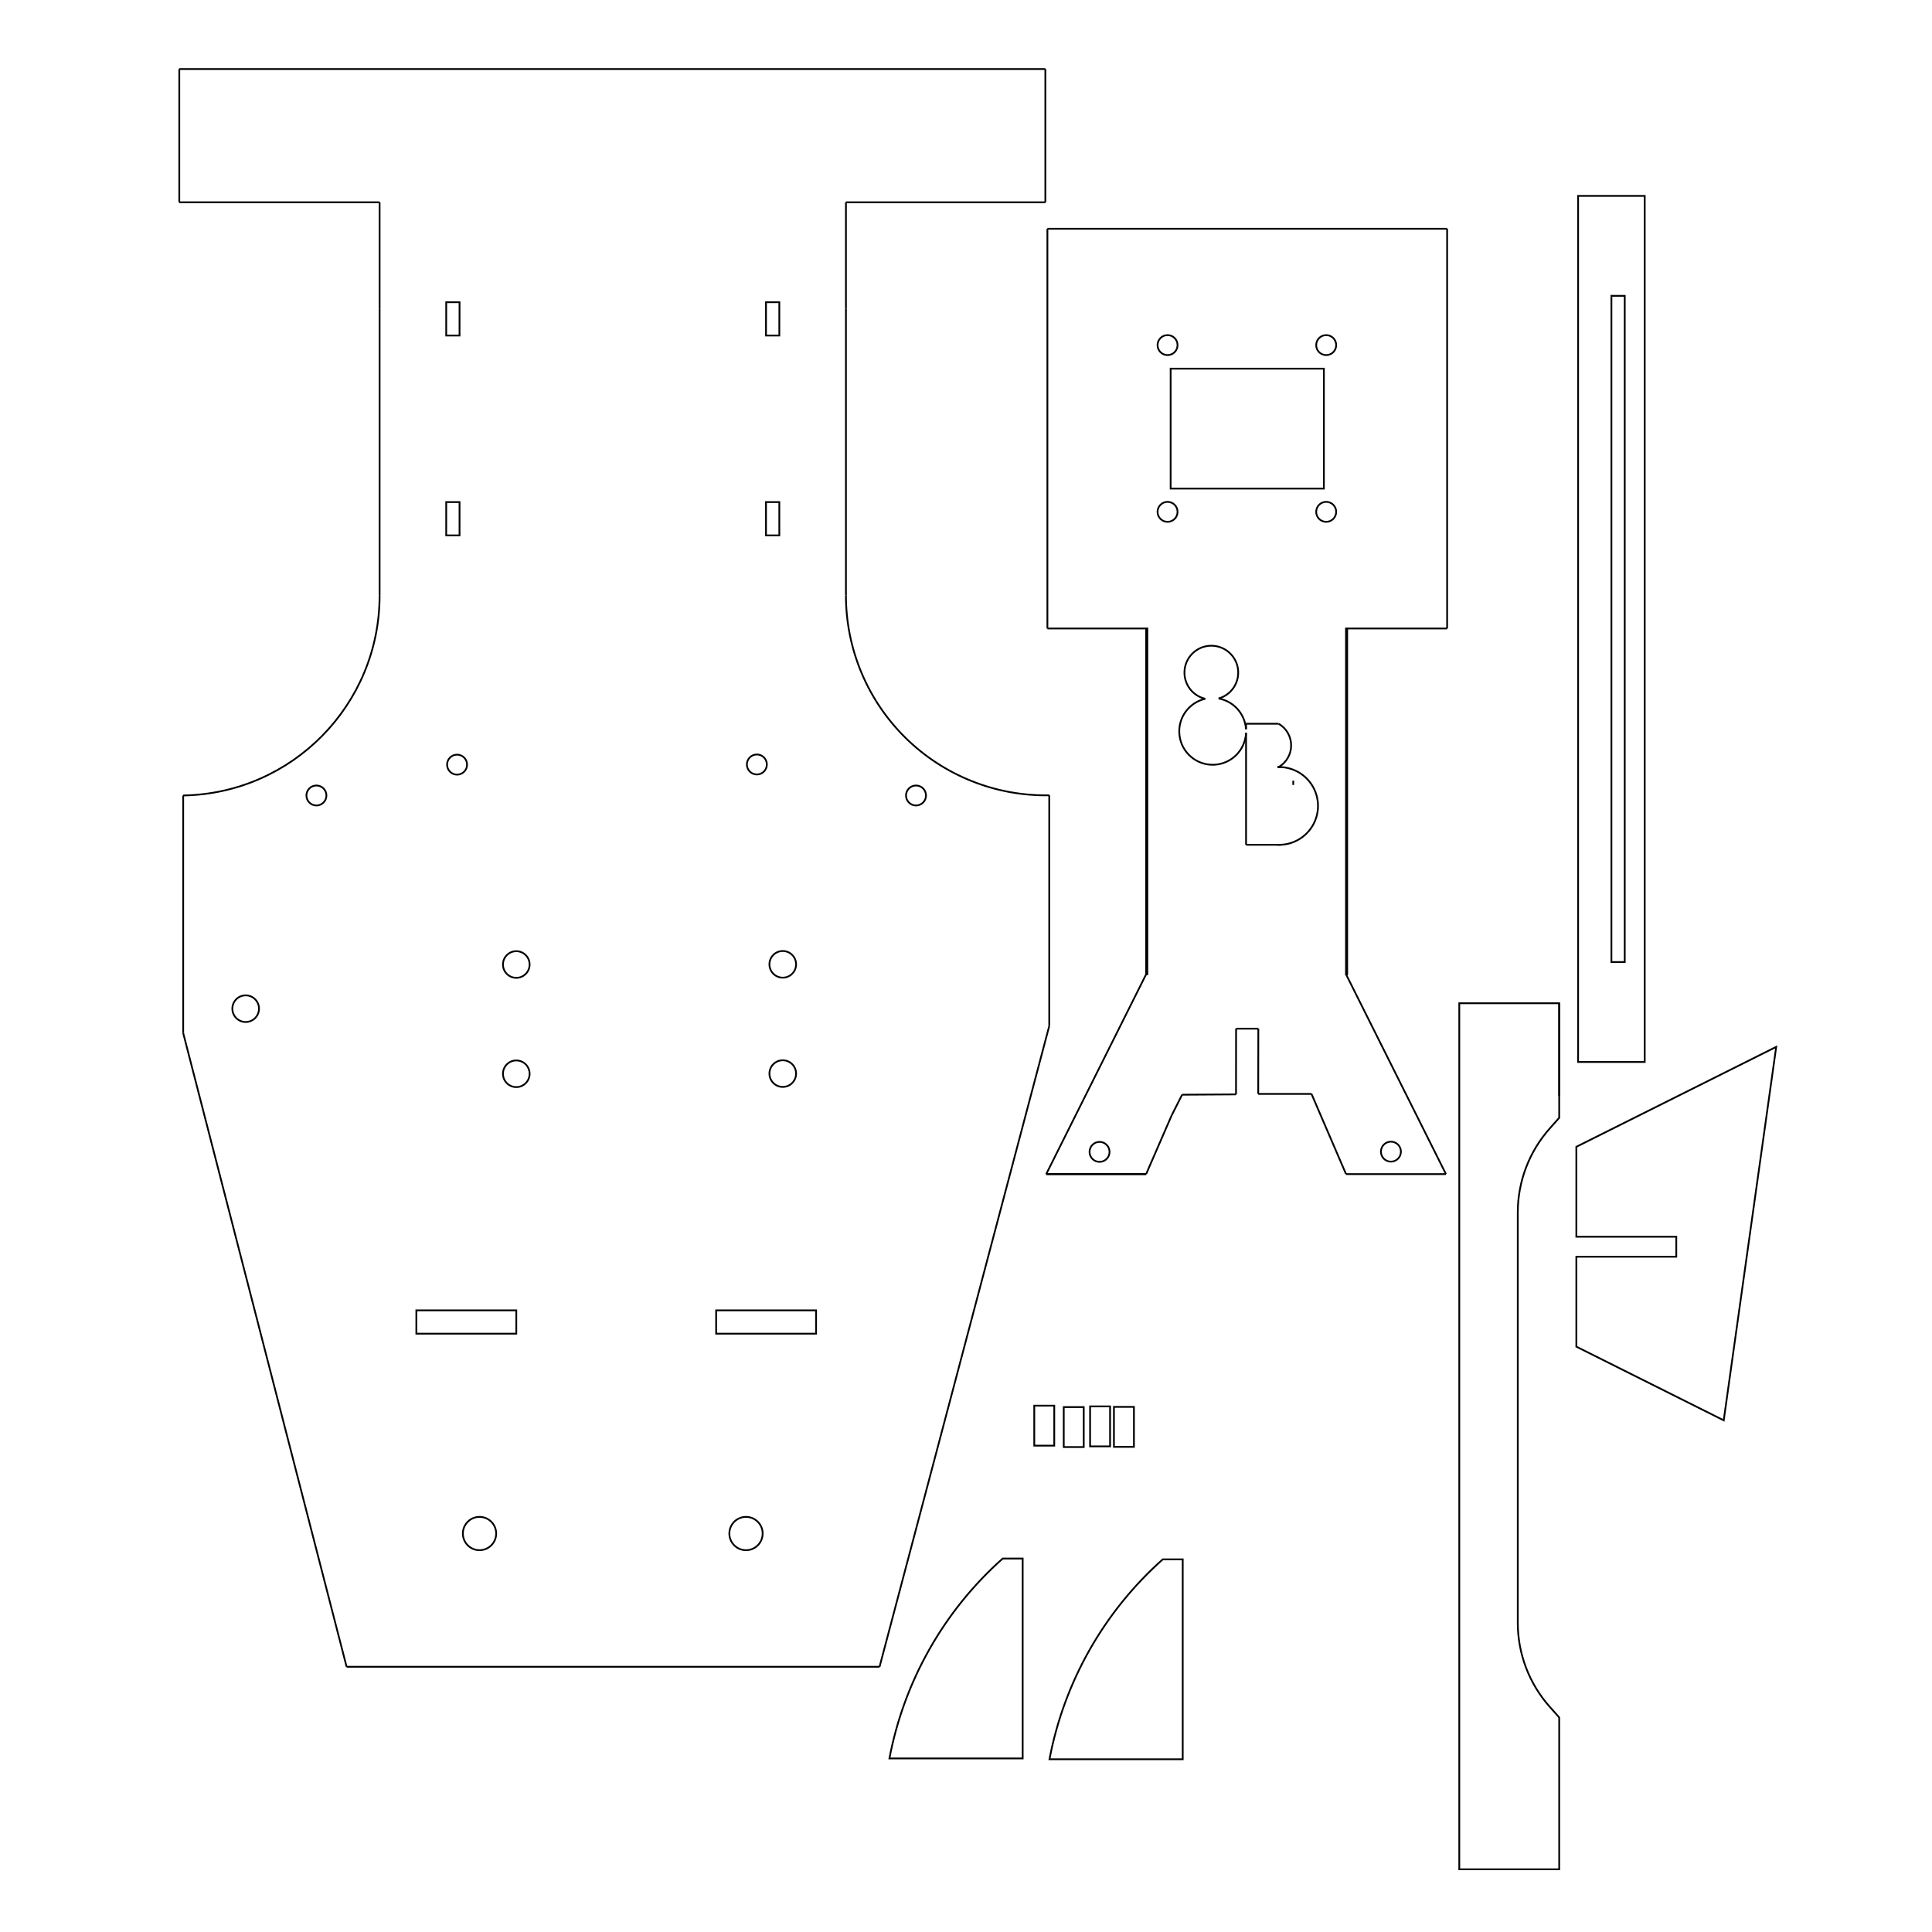
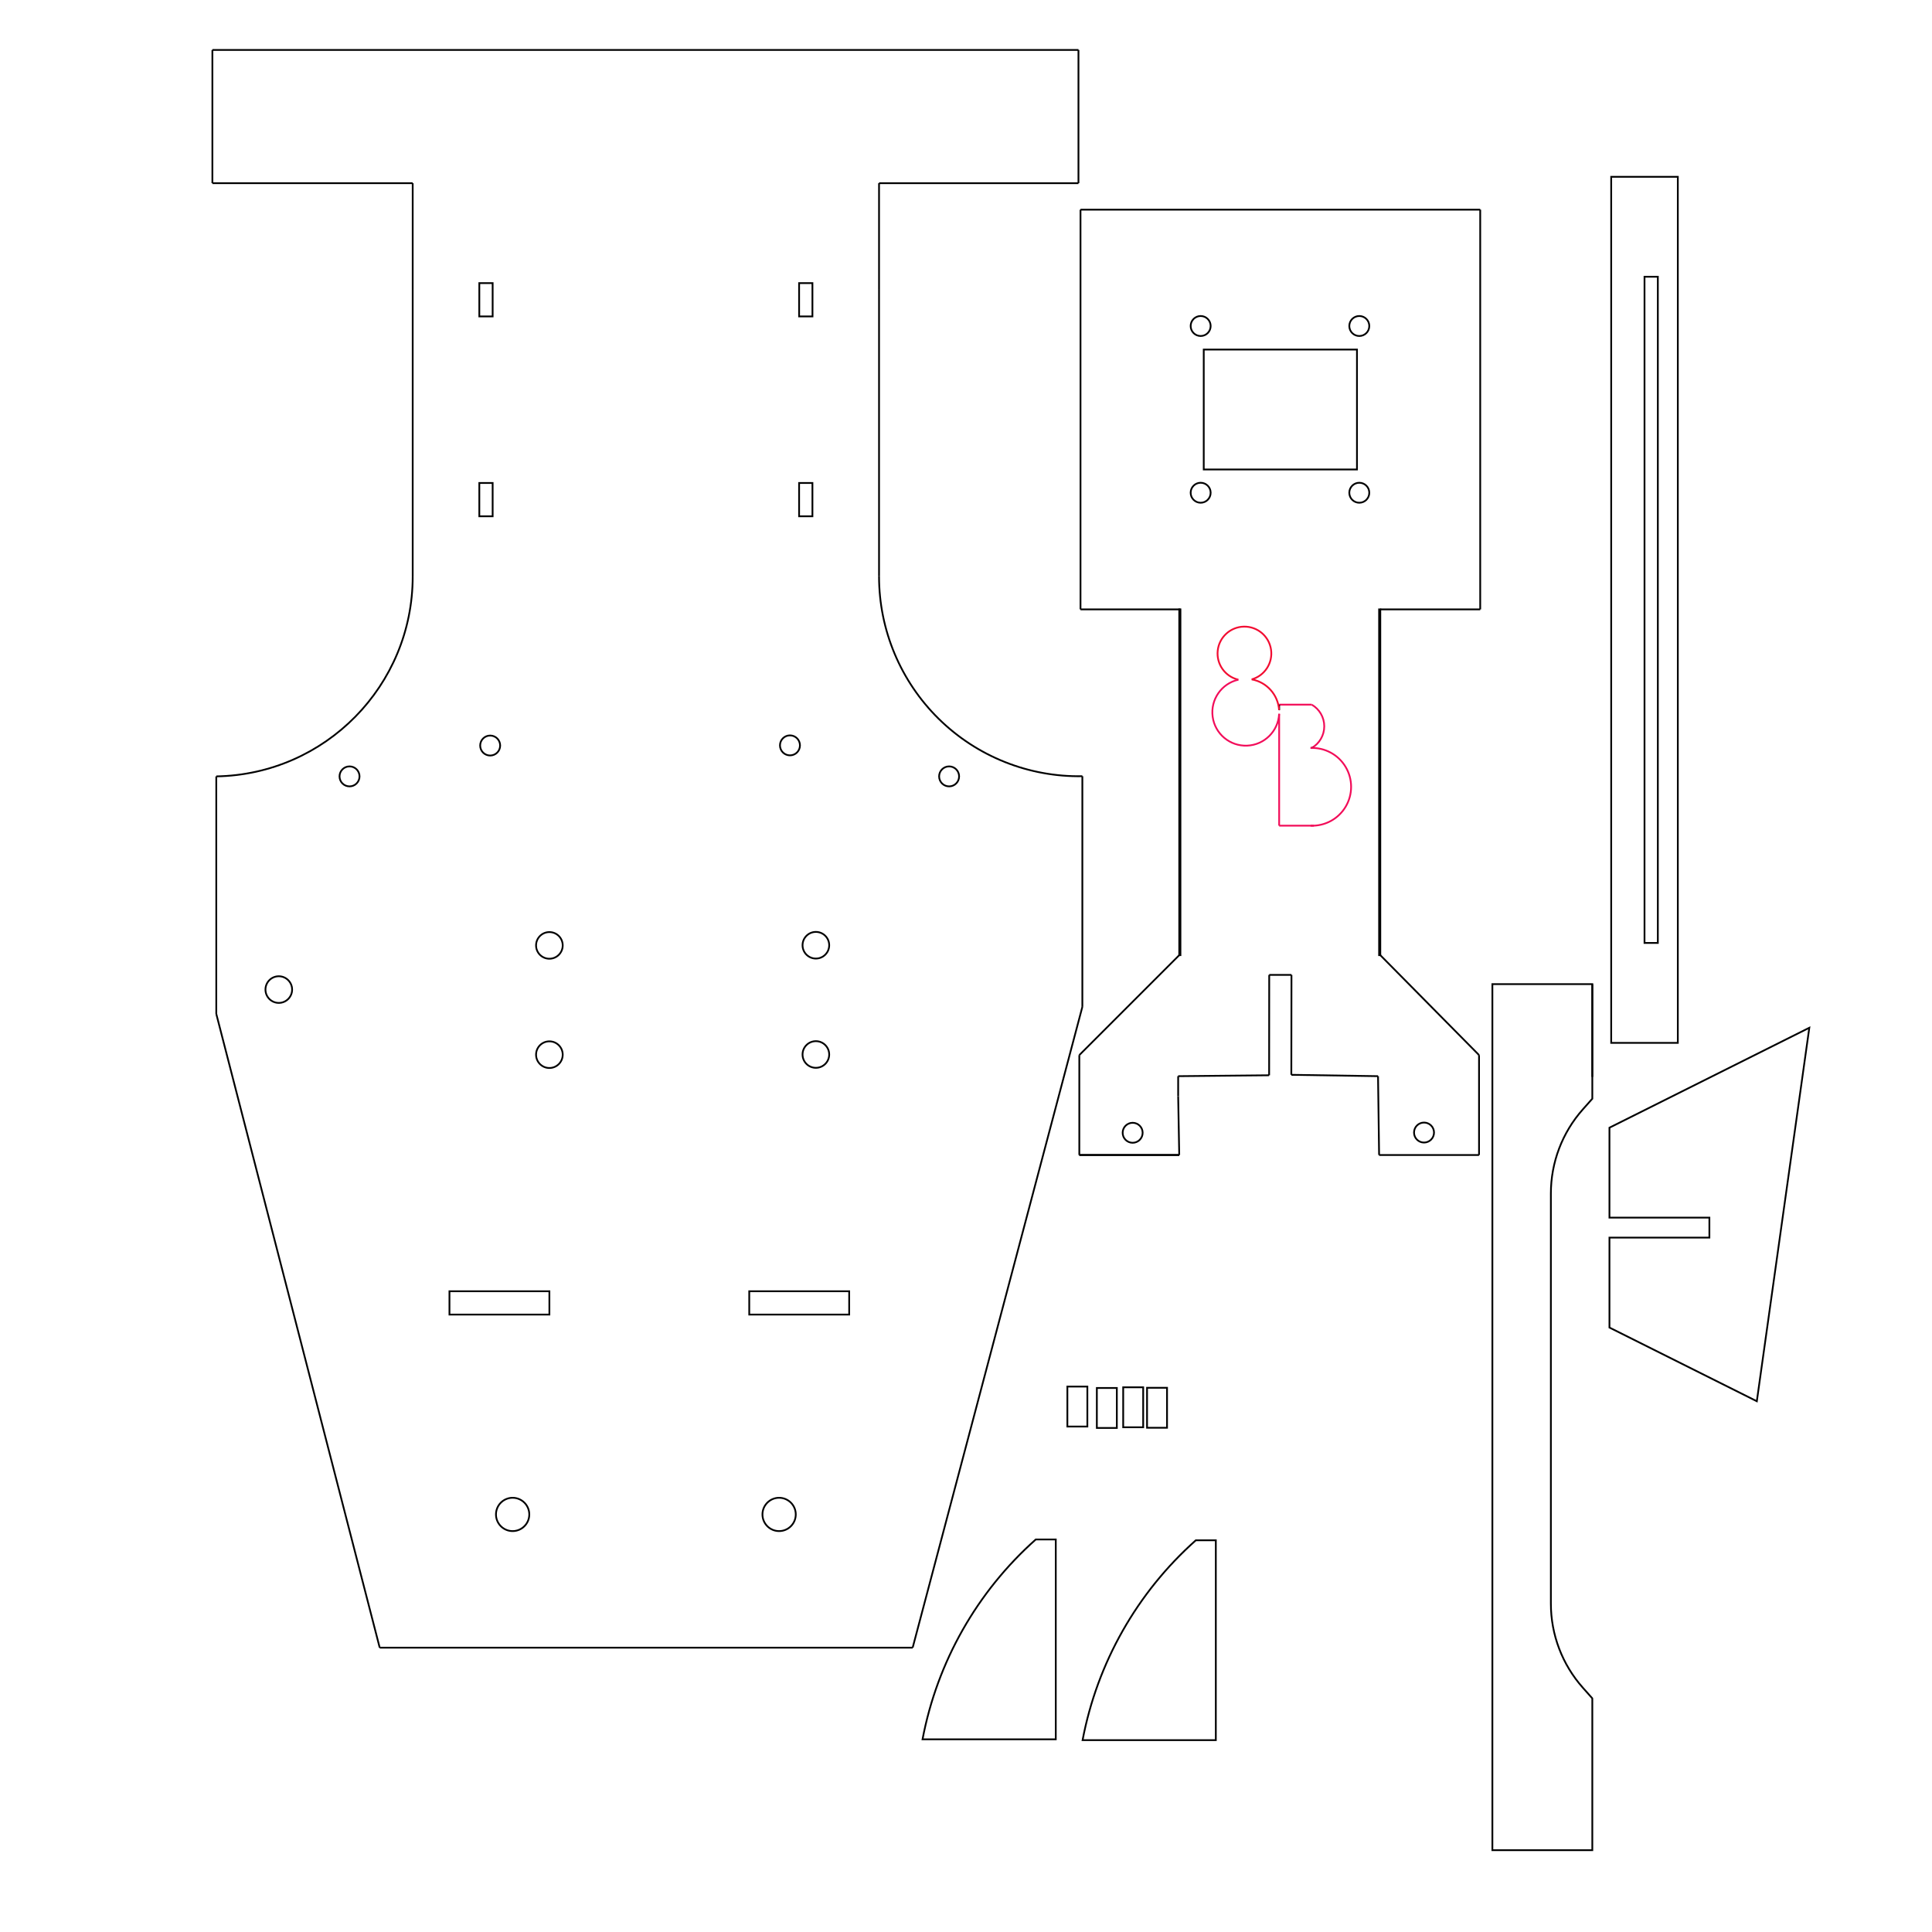
<svg xmlns="http://www.w3.org/2000/svg" width="290mm" height="290mm" viewBox="0 0 290 290" version="1.1" id="svg1" xml:space="preserve">
  <defs id="defs1">
    <marker id="DistanceX" orient="auto" refX="0.0" refY="0.0" style="overflow:visible">
      <path d="M 3,-3 L -3,3 M 0,-5 L  0,5" style="stroke:#000000; stroke-width:0.5" id="path1" />
    </marker>
    <pattern id="Hatch" patternUnits="userSpaceOnUse" width="8" height="8" x="0" y="0">
      <path d="M8 4 l-4,4" stroke="#000000" stroke-width="0.25" linecap="square" id="path2" />
      <path d="M6 2 l-4,4" stroke="#000000" stroke-width="0.25" linecap="square" id="path3" />
      <path d="M4 0 l-4,4" stroke="#000000" stroke-width="0.25" linecap="square" id="path4" />
    </pattern>
    <symbol id="*MODEL_SPACE" />
    <symbol id="*PAPER_SPACE" />
-     <marker id="DistanceX-2" orient="auto" refX="0.0" refY="0.0" style="overflow:visible">
-       <path d="M 3,-3 L -3,3 M 0,-5 L  0,5" style="stroke:#000000; stroke-width:0.5" id="path1-6" />
-     </marker>
-     <pattern id="Hatch-3" patternUnits="userSpaceOnUse" width="8" height="8" x="0" y="0">
-       <path d="M8 4 l-4,4" stroke="#000000" stroke-width="0.25" linecap="square" id="path2-0" />
-       <path d="M6 2 l-4,4" stroke="#000000" stroke-width="0.25" linecap="square" id="path3-1" />
-       <path d="M4 0 l-4,4" stroke="#000000" stroke-width="0.25" linecap="square" id="path4-2" />
-     </pattern>
-     <symbol id="*MODEL_SPACE-3" />
-     <symbol id="*PAPER_SPACE-4" />
-     <marker id="DistanceX-25" orient="auto" refX="0.0" refY="0.0" style="overflow:visible">
-       <path d="M 3,-3 L -3,3 M 0,-5 L  0,5" style="stroke:#000000; stroke-width:0.5" id="path1-4" />
-     </marker>
-     <pattern id="Hatch-8" patternUnits="userSpaceOnUse" width="8" height="8" x="0" y="0">
-       <path d="M8 4 l-4,4" stroke="#000000" stroke-width="0.25" linecap="square" id="path2-7" />
-       <path d="M6 2 l-4,4" stroke="#000000" stroke-width="0.25" linecap="square" id="path3-13" />
-       <path d="M4 0 l-4,4" stroke="#000000" stroke-width="0.25" linecap="square" id="path4-0" />
-     </pattern>
-     <symbol id="*MODEL_SPACE-6" />
-     <symbol id="*PAPER_SPACE-8" />
  </defs>
  <g id="layer1">
-     <g id="g97" transform="matrix(0.2645833,0,0,0.2645833,236.8778,-292.5938)">
+     <g id="g99" transform="matrix(0.2645833,0,0,0.2645833,241.8469,-295.4606)">
      <path d="" style="fill:none;stroke:#000000" id="path5" />
      <path d="" style="fill:none;stroke:#000000" id="path6" />
      <path d="" style="fill:none;stroke:#000000" id="path7" />
      <path d="" style="fill:none;stroke:#000000" id="path8" />
      <path style="fill:none;stroke:#000000" d="m -300.026,1557.06 v 130.87" id="path9" />
      <path style="fill:none;stroke:#000000" d="M -791.365,1691.91 V 1557.16" id="path10" />
      <path d="m -642.139,1277.319 v 18.898 h 7.559 v -18.898 z" style="fill:none;stroke:#000000" id="path11" />
      <path d="m -630.311,1539.666 a 5.669,5.669 0 0 0 -11.339,0 5.669,5.669 0 0 0 11.339,0 z" style="fill:none;stroke:#000000" id="path12" />
      <path d="m -594.829,1653.051 a 7.559,7.559 0 0 0 -15.118,0 7.559,7.559 0 0 0 15.118,0 z" style="fill:none;stroke:#000000" id="path13" />
      <path d="m -659.081,1849.259 h 56.693 v 13.228 h -56.693 z" style="fill:none;stroke:#000000" id="path14" />
      <path d="m -453.163,1296.217 v -18.898 h -7.559 v 18.898 z" style="fill:none;stroke:#000000" id="path15" />
      <path d="m -642.139,1390.705 h 7.559 v 18.898 h -7.559 z" style="fill:none;stroke:#000000" id="path16" />
      <path d="m -460.722,1390.705 h 7.559 v 18.898 h -7.559 z" style="fill:none;stroke:#000000" id="path17" />
      <path d="m -460.233,1539.567 a 5.669,5.669 0 0 0 -11.339,0 5.669,5.669 0 0 0 11.339,0 z" style="fill:none;stroke:#000000" id="path18" />
      <path d="m -443.648,1652.953 a 7.559,7.559 0 0 0 -15.118,0 7.559,7.559 0 0 0 15.118,0 z" style="fill:none;stroke:#000000" id="path19" />
      <path d="m -594.829,1715.036 a 7.559,7.559 0 0 0 -15.118,0 7.559,7.559 0 0 0 15.118,0 z" style="fill:none;stroke:#000000" id="path20" />
      <path d="m -443.648,1714.937 a 7.559,7.559 0 0 0 -15.118,0 7.559,7.559 0 0 0 15.118,0 z" style="fill:none;stroke:#000000" id="path21" />
      <path d="m -489.002,1849.259 h 56.693 v 13.228 h -56.693 z" style="fill:none;stroke:#000000" id="path22" />
      <path d="m -613.793,1975.873 a 9.449,9.449 0 0 0 -18.898,0 9.449,9.449 0 0 0 18.898,0 z" style="fill:none;stroke:#000000" id="path23" />
      <path d="m -462.612,1975.873 a 9.449,9.449 0 0 0 -18.898,0 9.449,9.449 0 0 0 18.898,0 z" style="fill:none;stroke:#000000" id="path24" />
      <path style="fill:none;stroke:#000000" d="m -698.654,2051.46 h 302.362" id="path25" />
      <path style="fill:none;stroke:#000000" d="m -791.365,1691.91 92.711,359.55" id="path26" />
      <path style="fill:none;stroke:#000000" d="m -300.026,1687.93 -96.266,363.53" id="path27" />
      <path style="fill:none;stroke:#000000" d="m -245.055,1771.96 h 0.002" id="path28" />
-       <path style="fill:none;stroke:#000000" d="m -181.417,1689.45 -0.053,37.02" id="path29" />
-       <path style="fill:none;stroke:#000000" d="M -74.977,1771.96 -131.67,1658.58" id="path30" />
-       <path d="m -137.241,1301.652 a 5.669,5.669 0 0 0 -11.339,0 5.669,5.669 0 0 0 11.339,0 z" style="fill:none;stroke:#000000" id="path31" />
-       <path d="m -144.227,1315.016 v 68.031 h -86.929 v -68.031 z" style="fill:none;stroke:#000000" id="path32" />
-       <path style="fill:none;stroke:#000000" d="m -245.055,1658.58 -56.693,113.38" id="path33" />
-       <path d="m -227.241,1396.247 a 5.669,5.669 0 0 0 -11.339,0 5.669,5.669 0 0 0 11.339,0 z" style="fill:none;stroke:#000000" id="path34" />
-       <path style="fill:none;stroke:#000000" d="m -181.47,1726.47 h 30.223" id="path35" />
-       <path d="m -131.678,1771.964 h 0.114 56.587 z" style="fill:none;stroke:#000000" id="path36" />
-       <path d="m -131.67,1658.577 h 0.671 v -196.161 h -0.671 z" style="fill:none;stroke:#000000" id="path37" />
-       <path d="m -137.241,1396.247 a 5.669,5.669 0 0 0 -11.339,0 5.669,5.669 0 0 0 11.339,0 z" style="fill:none;stroke:#000000" id="path38" />
-       <path d="m -227.241,1301.652 a 5.669,5.669 0 0 0 -11.339,0 5.669,5.669 0 0 0 11.339,0 z" style="fill:none;stroke:#000000" id="path39" />
-       <path d="m -131.675,1771.923 c 0,0.011 -0.003,0.031 -0.003,0.041" style="fill:none;stroke:#000000" id="path40" />
-       <path d="m -244.384,1462.417 h -0.671 v 196.159 h 0.671 z" style="fill:none;stroke:#000000" id="path41" />
-       <path style="fill:none;stroke:#000000" d="m -224.655,1726.92 30.592,-0.19" id="path42" />
-       <path style="fill:none;stroke:#000000" d="M -74.306,1235.65 H -301.077" id="path43" />
-       <path style="fill:none;stroke:#000000" d="m -194.063,1726.73 0.031,-37.28" id="path44" />
-       <path style="fill:none;stroke:#000000" d="M -74.306,1462.42 V 1235.65" id="path45" />
-       <path style="fill:none;stroke:#000000" d="m -301.077,1462.42 h 56.693" id="path46" />
-       <path style="fill:none;stroke:#000000" d="m -301.748,1771.96 h 56.693" id="path47" />
-       <path style="fill:none;stroke:#000000" d="m -301.077,1235.65 v 226.77" id="path48" />
-       <path style="fill:none;stroke:#000000" d="m -130.999,1462.42 h 56.693" id="path49" />
-       <path style="fill:none;stroke:#000000" d="m -301.748,1771.96 h 56.684" id="path50" />
-       <path style="fill:none;stroke:#000000" d="M -679.935,1443.79 V 1281.1" id="path51" />
-       <path style="fill:none;stroke:#000000" d="M -415.368,1443.69 V 1281.1" id="path52" />
-       <path d="m -791.365,1557.156 a 113.386,113.386 0 0 0 111.43,-113.37" style="fill:none;stroke:#000000" id="path53" />
-       <path style="fill:none;stroke:#000000" d="m -793.574,1145.04 h 491.339" id="path54" />
-       <path style="fill:none;stroke:#000000" d="m -302.235,1145.04 v 75.59" id="path55" />
-       <path style="fill:none;stroke:#000000" d="m -793.574,1220.63 v -75.59" id="path56" />
-       <path d="m -415.368,1443.693 a 113.386,113.386 0 0 0 115.342,113.369" style="fill:none;stroke:#000000" id="path57" />
-       <path d="m -245.055,1541.75 a 113.384,113.384 0 0 0 0.671,-0.393" style="fill:none;stroke:#000000" id="path58" />
-       <path style="fill:none;stroke:#000000" d="m -679.935,1281.1 v -60.47" id="path59" />
-       <path style="fill:none;stroke:#000000" d="m -415.368,1220.63 v 60.47" id="path60" />
-       <path d="M -679.935,1220.626 H -793.574 Z" style="fill:none;stroke:#000000" id="path61" />
-       <path style="fill:none;stroke:#000000" d="m -415.368,1220.63 h 113.133" id="path62" />
-       <path d="m -67.409,1675.021 v 491.339 H -10.716 v -86.26 0.114 l -5.333,-5.991 a 71.811,71.811 0 0 1 -18.173,-47.748 v -232.701 a 71.811,71.811 0 0 1 18.128,-47.697 l 5.378,-6.053 v -65.003 z" style="fill:none;stroke:#000000" id="path63" />
-       <path style="fill:none;stroke:#000000" d="m -10.716,1675.02 v 52.62" id="path64" />
-       <path style="fill:none;stroke:#000000" d="m -10.716,2080.1 v 0.11" id="path65" />
-       <path style="fill:none;stroke:#000000" d="m -367.924,2200.77 v 0" id="path66" />
-       <path d="m -308.527,1903.331 h 11.339 v 22.677 h -11.339 z" style="fill:none;stroke:#000000" id="path67" />
-       <path d="m -263.325,1904.022 h 11.339 v 22.677 h -11.339 z" style="fill:none;stroke:#000000" id="path68" />
-       <path d="m -291.805,1904.131 h 11.339 v 22.677 h -11.339 z" style="fill:none;stroke:#000000" id="path69" />
-       <path d="m -276.855,1903.744 h 11.339 v 22.677 h -11.339 z" style="fill:none;stroke:#000000" id="path70" />
-       <path style="fill:none;stroke:#000000" d="m -168.677,1585.12 h -19.694" id="path71" />
-       <path style="fill:none;stroke:#000000" d="m -188.371,1516.46 h 18.461" id="path72" />
-       <path d="m -169.91,1541.05 a 14.177,14.177 0 0 0 0,-24.592" style="fill:none;stroke:#000000" id="path73" />
-       <path style="fill:none;stroke:#000000" d="m -170.55,1541.05 h 1.873" id="path74" />
-       <path d="m -170.55,1585.124 a 22.057,22.057 0 1 0 0,-44.074" style="fill:none;stroke:#000000" id="path75" />
-       <path d="m -203.958,1502.134 a 15.25,15.25 0 1 0 -7.566,0.17" style="fill:none;stroke:#000000" id="path76" />
-       <path style="fill:none;stroke:#000000" d="m -161.6,1551.19 v -2.45" id="path77" />
-       <path style="fill:none;stroke:#000000" d="m -188.412,1519.54 h 0.041" id="path78" />
-       <path style="fill:none;stroke:#000000" d="m -188.371,1521.68 h -0.021" id="path79" />
-       <path style="fill:none;stroke:#000000" d="m -188.371,1516.46 v 3.08" id="path80" />
-       <path style="fill:none;stroke:#000000" d="m -188.371,1521.68 v 63.44" id="path81" />
-       <path d="m -211.524,1502.304 a 18.953,18.953 0 1 0 23.132,19.377" style="fill:none;stroke:#000000" id="path82" />
-       <path d="m -188.412,1519.541 a 18.953,18.953 0 0 0 -15.547,-17.407" style="fill:none;stroke:#000000" id="path83" />
-       <path d="m 0,1217.008 h 37.795 v 491.339 H 0 Z" style="fill:none;stroke:#000000" id="path84" />
-       <path d="m -315.105,2103.452 v -113.386 h -11.339 a 202.209,202.209 0 0 0 -64.252,113.386 z" style="fill:none;stroke:#000000" id="path85" />
-       <path d="m 18.898,1651.653 h 7.559 v -377.953 h -7.559 z" style="fill:none;stroke:#000000" id="path86" />
-       <path d="m -224.306,2103.918 v -113.386 h -11.339 a 202.209,202.209 0 0 0 -64.252,113.386 z" style="fill:none;stroke:#000000" id="path87" />
-       <path d="M -0.993,1756.464 112.392,1699.771 82.614,1911.654 -0.993,1869.851 v -51.025 h 56.693 v -11.338 H -0.993 Z" style="fill:none;stroke:#000000" id="path88" />
-       <path style="fill:none;stroke:#000000" d="m -245.064,1771.96 14.513,-33.38" id="path89" />
-       <path style="fill:none;stroke:#000000" d="m -230.551,1738.58 5.896,-11.66" id="path90" />
-       <path style="fill:none;stroke:#000000" d="m -151.247,1726.47 19.572,45.45" id="path91" />
-       <path d="m -748.346,1678.11 a 7.559,7.559 0 0 0 -15.118,0 7.559,7.559 0 0 0 15.118,0 z" style="fill:none;stroke:#000000" id="path92" />
-       <path d="m -369.947,1557.165 a 5.669,5.669 0 0 0 -11.339,0 5.669,5.669 0 0 0 11.339,0 z" style="fill:none;stroke:#000000" id="path93" />
-       <path d="m -710.105,1557.165 a 5.669,5.669 0 0 0 -11.339,0 5.669,5.669 0 0 0 11.339,0 z" style="fill:none;stroke:#000000" id="path94" />
-       <path style="fill:none;stroke:#000000" d="m -194.032,1689.45 h 12.615" id="path95" />
-       <path d="m -265.822,1759.353 a 5.669,5.669 0 0 0 -11.339,0 5.669,5.669 0 0 0 11.339,0 z" style="fill:none;stroke:#000000" id="path96" />
-       <path d="m -100.519,1759.224 a 5.669,5.669 0 0 0 -11.339,0 5.669,5.669 0 0 0 11.339,0 z" style="fill:none;stroke:#000000" id="path97" />
+       <path style="fill:none;stroke:#000000" d="m -181.389,1669.78 -0.081,56.69" id="path29" />
+       <path d="m -137.241,1301.652 a 5.669,5.669 0 0 0 -11.339,0 5.669,5.669 0 0 0 11.339,0 z" style="fill:none;stroke:#000000" id="path30" />
+       <path d="m -144.227,1315.016 v 68.031 h -86.929 v -68.031 z" style="fill:none;stroke:#000000" id="path31" />
+       <path d="m -227.241,1396.247 a 5.669,5.669 0 0 0 -11.339,0 5.669,5.669 0 0 0 11.339,0 z" style="fill:none;stroke:#000000" id="path32" />
+       <path style="fill:none;stroke:#000000" d="m -181.47,1726.47 49.187,0.77" id="path33" />
+       <path d="m -131.678,1771.964 h 0.114 56.587 z" style="fill:none;stroke:#000000" id="path34" />
+       <path d="m -131.67,1658.577 h 0.671 v -196.161 h -0.671 z" style="fill:none;stroke:#000000" id="path35" />
+       <path d="m -137.241,1396.247 a 5.669,5.669 0 0 0 -11.339,0 5.669,5.669 0 0 0 11.339,0 z" style="fill:none;stroke:#000000" id="path36" />
+       <path d="m -227.241,1301.652 a 5.669,5.669 0 0 0 -11.339,0 5.669,5.669 0 0 0 11.339,0 z" style="fill:none;stroke:#000000" id="path37" />
+       <path d="m -131.675,1771.923 c 0,0.011 -0.003,0.031 -0.003,0.041" style="fill:none;stroke:#000000" id="path38" />
+       <path d="m -244.384,1462.417 h -0.671 v 196.159 h 0.671 z" style="fill:none;stroke:#000000" id="path39" />
+       <path style="fill:none;stroke:#000000" d="m -245.669,1727.24 51.606,-0.51" id="path40" />
+       <path style="fill:none;stroke:#000000" d="M -74.306,1235.65 H -301.077" id="path41" />
+       <path style="fill:none;stroke:#000000" d="m -194.063,1726.73 0.048,-56.95" id="path42" />
+       <path style="fill:none;stroke:#000000" d="M -74.306,1462.42 V 1235.65" id="path43" />
+       <path style="fill:none;stroke:#000000" d="m -301.077,1462.42 h 56.693" id="path44" />
+       <path style="fill:none;stroke:#000000" d="m -301.748,1771.96 h 56.693" id="path45" />
+       <path style="fill:none;stroke:#000000" d="m -301.077,1235.65 v 226.77" id="path46" />
+       <path style="fill:none;stroke:#000000" d="m -130.999,1462.42 h 56.693" id="path47" />
+       <path style="fill:none;stroke:#000000" d="m -301.748,1771.96 h 56.684" id="path48" />
+       <path style="fill:none;stroke:#000000" d="M -679.935,1443.79 V 1281.1" id="path49" />
+       <path style="fill:none;stroke:#000000" d="M -415.368,1443.69 V 1281.1" id="path50" />
+       <path d="m -791.365,1557.156 a 113.386,113.386 0 0 0 111.43,-113.37" style="fill:none;stroke:#000000" id="path51" />
+       <path style="fill:none;stroke:#000000" d="m -793.574,1145.04 h 491.339" id="path52" />
+       <path style="fill:none;stroke:#000000" d="m -302.235,1145.04 v 75.59" id="path53" />
+       <path style="fill:none;stroke:#000000" d="m -793.574,1220.63 v -75.59" id="path54" />
+       <path d="m -415.368,1443.693 a 113.386,113.386 0 0 0 115.342,113.369" style="fill:none;stroke:#000000" id="path55" />
+       <path d="m -245.055,1541.75 a 113.384,113.384 0 0 0 0.671,-0.393" style="fill:none;stroke:#000000" id="path56" />
+       <path style="fill:none;stroke:#000000" d="m -679.935,1281.1 v -60.47" id="path57" />
+       <path style="fill:none;stroke:#000000" d="m -415.368,1220.63 v 60.47" id="path58" />
+       <path d="M -679.935,1220.626 H -793.574 Z" style="fill:none;stroke:#000000" id="path59" />
+       <path style="fill:none;stroke:#000000" d="m -415.368,1220.63 h 113.133" id="path60" />
+       <path d="m -67.409,1675.021 v 491.339 H -10.716 v -86.26 0.114 l -5.333,-5.991 a 71.811,71.811 0 0 1 -18.173,-47.748 v -232.701 a 71.811,71.811 0 0 1 18.128,-47.697 l 5.378,-6.053 v -65.003 z" style="fill:none;stroke:#000000" id="path61" />
+       <path style="fill:none;stroke:#000000" d="m -10.716,1675.02 v 52.62" id="path62" />
+       <path style="fill:none;stroke:#000000" d="m -10.716,2080.1 v 0.11" id="path63" />
+       <path style="fill:none;stroke:#000000" d="m -367.924,2200.77 v 0" id="path64" />
+       <path d="m -308.527,1903.331 h 11.339 v 22.677 h -11.339 z" style="fill:none;stroke:#000000" id="path65" />
+       <path d="m -263.325,1904.022 h 11.339 v 22.677 h -11.339 z" style="fill:none;stroke:#000000" id="path66" />
+       <path d="m -291.805,1904.131 h 11.339 v 22.677 h -11.339 z" style="fill:none;stroke:#000000" id="path67" />
+       <path d="m -276.855,1903.744 h 11.339 v 22.677 h -11.339 z" style="fill:none;stroke:#000000" id="path68" />
+       <path style="fill:none;stroke:#f20d59;stroke-opacity:1" d="m -168.677,1585.12 h -19.694" id="path69" />
+       <path style="fill:none;stroke:#f20d59;stroke-opacity:1" d="m -188.371,1516.46 h 18.461" id="path70" />
+       <path d="m -169.91,1541.05 a 14.177,14.177 0 0 0 0,-24.592" style="fill:none;stroke:#f20d59;stroke-opacity:1" id="path71" />
+       <path style="fill:none;stroke:#000000" d="m -170.55,1541.05 h 1.873" id="path72" />
+       <path d="m -170.55,1585.124 a 22.057,22.057 0 1 0 0,-44.074" style="fill:none;stroke:#f20d59;stroke-opacity:1" id="path73" />
+       <path d="m -203.958,1502.134 a 15.25,15.25 0 1 0 -7.566,0.17" style="fill:none;stroke:#f20d32;stroke-opacity:1" id="path74" />
+       <path style="fill:none;stroke:#000000" d="m -188.412,1519.54 h 0.041" id="path76" />
+       <path style="fill:none;stroke:#000000" d="m -188.371,1521.68 h -0.021" id="path77" />
+       <path style="fill:none;stroke:#000000" d="m -188.371,1516.46 v 3.08" id="path78" />
+       <path style="fill:none;stroke:#f20d59;stroke-opacity:1" d="m -188.371,1521.68 v 63.44" id="path79" />
+       <path d="m -211.524,1502.304 a 18.953,18.953 0 1 0 23.132,19.377" style="fill:none;stroke:#f20d5a;stroke-opacity:1" id="path80" />
+       <path d="m -188.412,1519.541 a 18.953,18.953 0 0 0 -15.547,-17.407" style="fill:none;stroke:#f20d33;stroke-opacity:1" id="path81" />
+       <path d="m 0,1217.008 h 37.795 v 491.339 H 0 Z" style="fill:none;stroke:#000000" id="path82" />
+       <path d="m -315.105,2103.452 v -113.386 h -11.339 a 202.209,202.209 0 0 0 -64.252,113.386 z" style="fill:none;stroke:#000000" id="path83" />
+       <path d="m 18.898,1651.653 h 7.559 v -377.953 h -7.559 z" style="fill:none;stroke:#000000" id="path84" />
+       <path d="m -224.306,2103.918 v -113.386 h -11.339 a 202.209,202.209 0 0 0 -64.252,113.386 z" style="fill:none;stroke:#000000" id="path85" />
+       <path d="m -0.993,1756.464 113.385,-56.693 -29.778,211.883 -83.606,-41.802 v -51.026 h 56.693 v -11.338 H -0.993 Z" style="fill:none;stroke:#000000" id="path86" />
+       <path style="fill:none;stroke:#000000" d="m -245.064,1771.96 -0.605,-33.38" id="path87" />
+       <path style="fill:none;stroke:#000000" d="m -245.669,1738.58 v -11.34" id="path88" />
+       <path style="fill:none;stroke:#000000" d="m -132.283,1727.24 0.608,44.68" id="path89" />
+       <path d="m -748.346,1678.11 a 7.559,7.559 0 0 0 -15.118,0 7.559,7.559 0 0 0 15.118,0 z" style="fill:none;stroke:#000000" id="path90" />
+       <path d="m -369.947,1557.165 a 5.669,5.669 0 0 0 -11.339,0 5.669,5.669 0 0 0 11.339,0 z" style="fill:none;stroke:#000000" id="path91" />
+       <path d="m -710.105,1557.165 a 5.669,5.669 0 0 0 -11.339,0 5.669,5.669 0 0 0 11.339,0 z" style="fill:none;stroke:#000000" id="path92" />
+       <path style="fill:none;stroke:#000000" d="m -194.015,1669.78 h 12.626" id="path93" />
+       <path d="m -265.822,1759.353 a 5.669,5.669 0 0 0 -11.339,0 5.669,5.669 0 0 0 11.339,0 z" style="fill:none;stroke:#000000" id="path94" />
+       <path d="m -100.519,1759.224 a 5.669,5.669 0 0 0 -11.339,0 5.669,5.669 0 0 0 11.339,0 z" style="fill:none;stroke:#000000" id="path95" />
+       <path style="fill:none;stroke:#000000" d="m -301.748,1771.96 v -56.69" id="path96" />
+       <path style="fill:none;stroke:#000000" d="m -74.977,1771.96 v -56.69" id="path97" />
+       <path style="fill:none;stroke:#000000" d="m -301.748,1715.27 56.693,-56.69" id="path98" />
+       <path style="fill:none;stroke:#000000" d="m -74.977,1715.27 -56.022,-56.69" id="path99" />
    </g>
  </g>
</svg>
